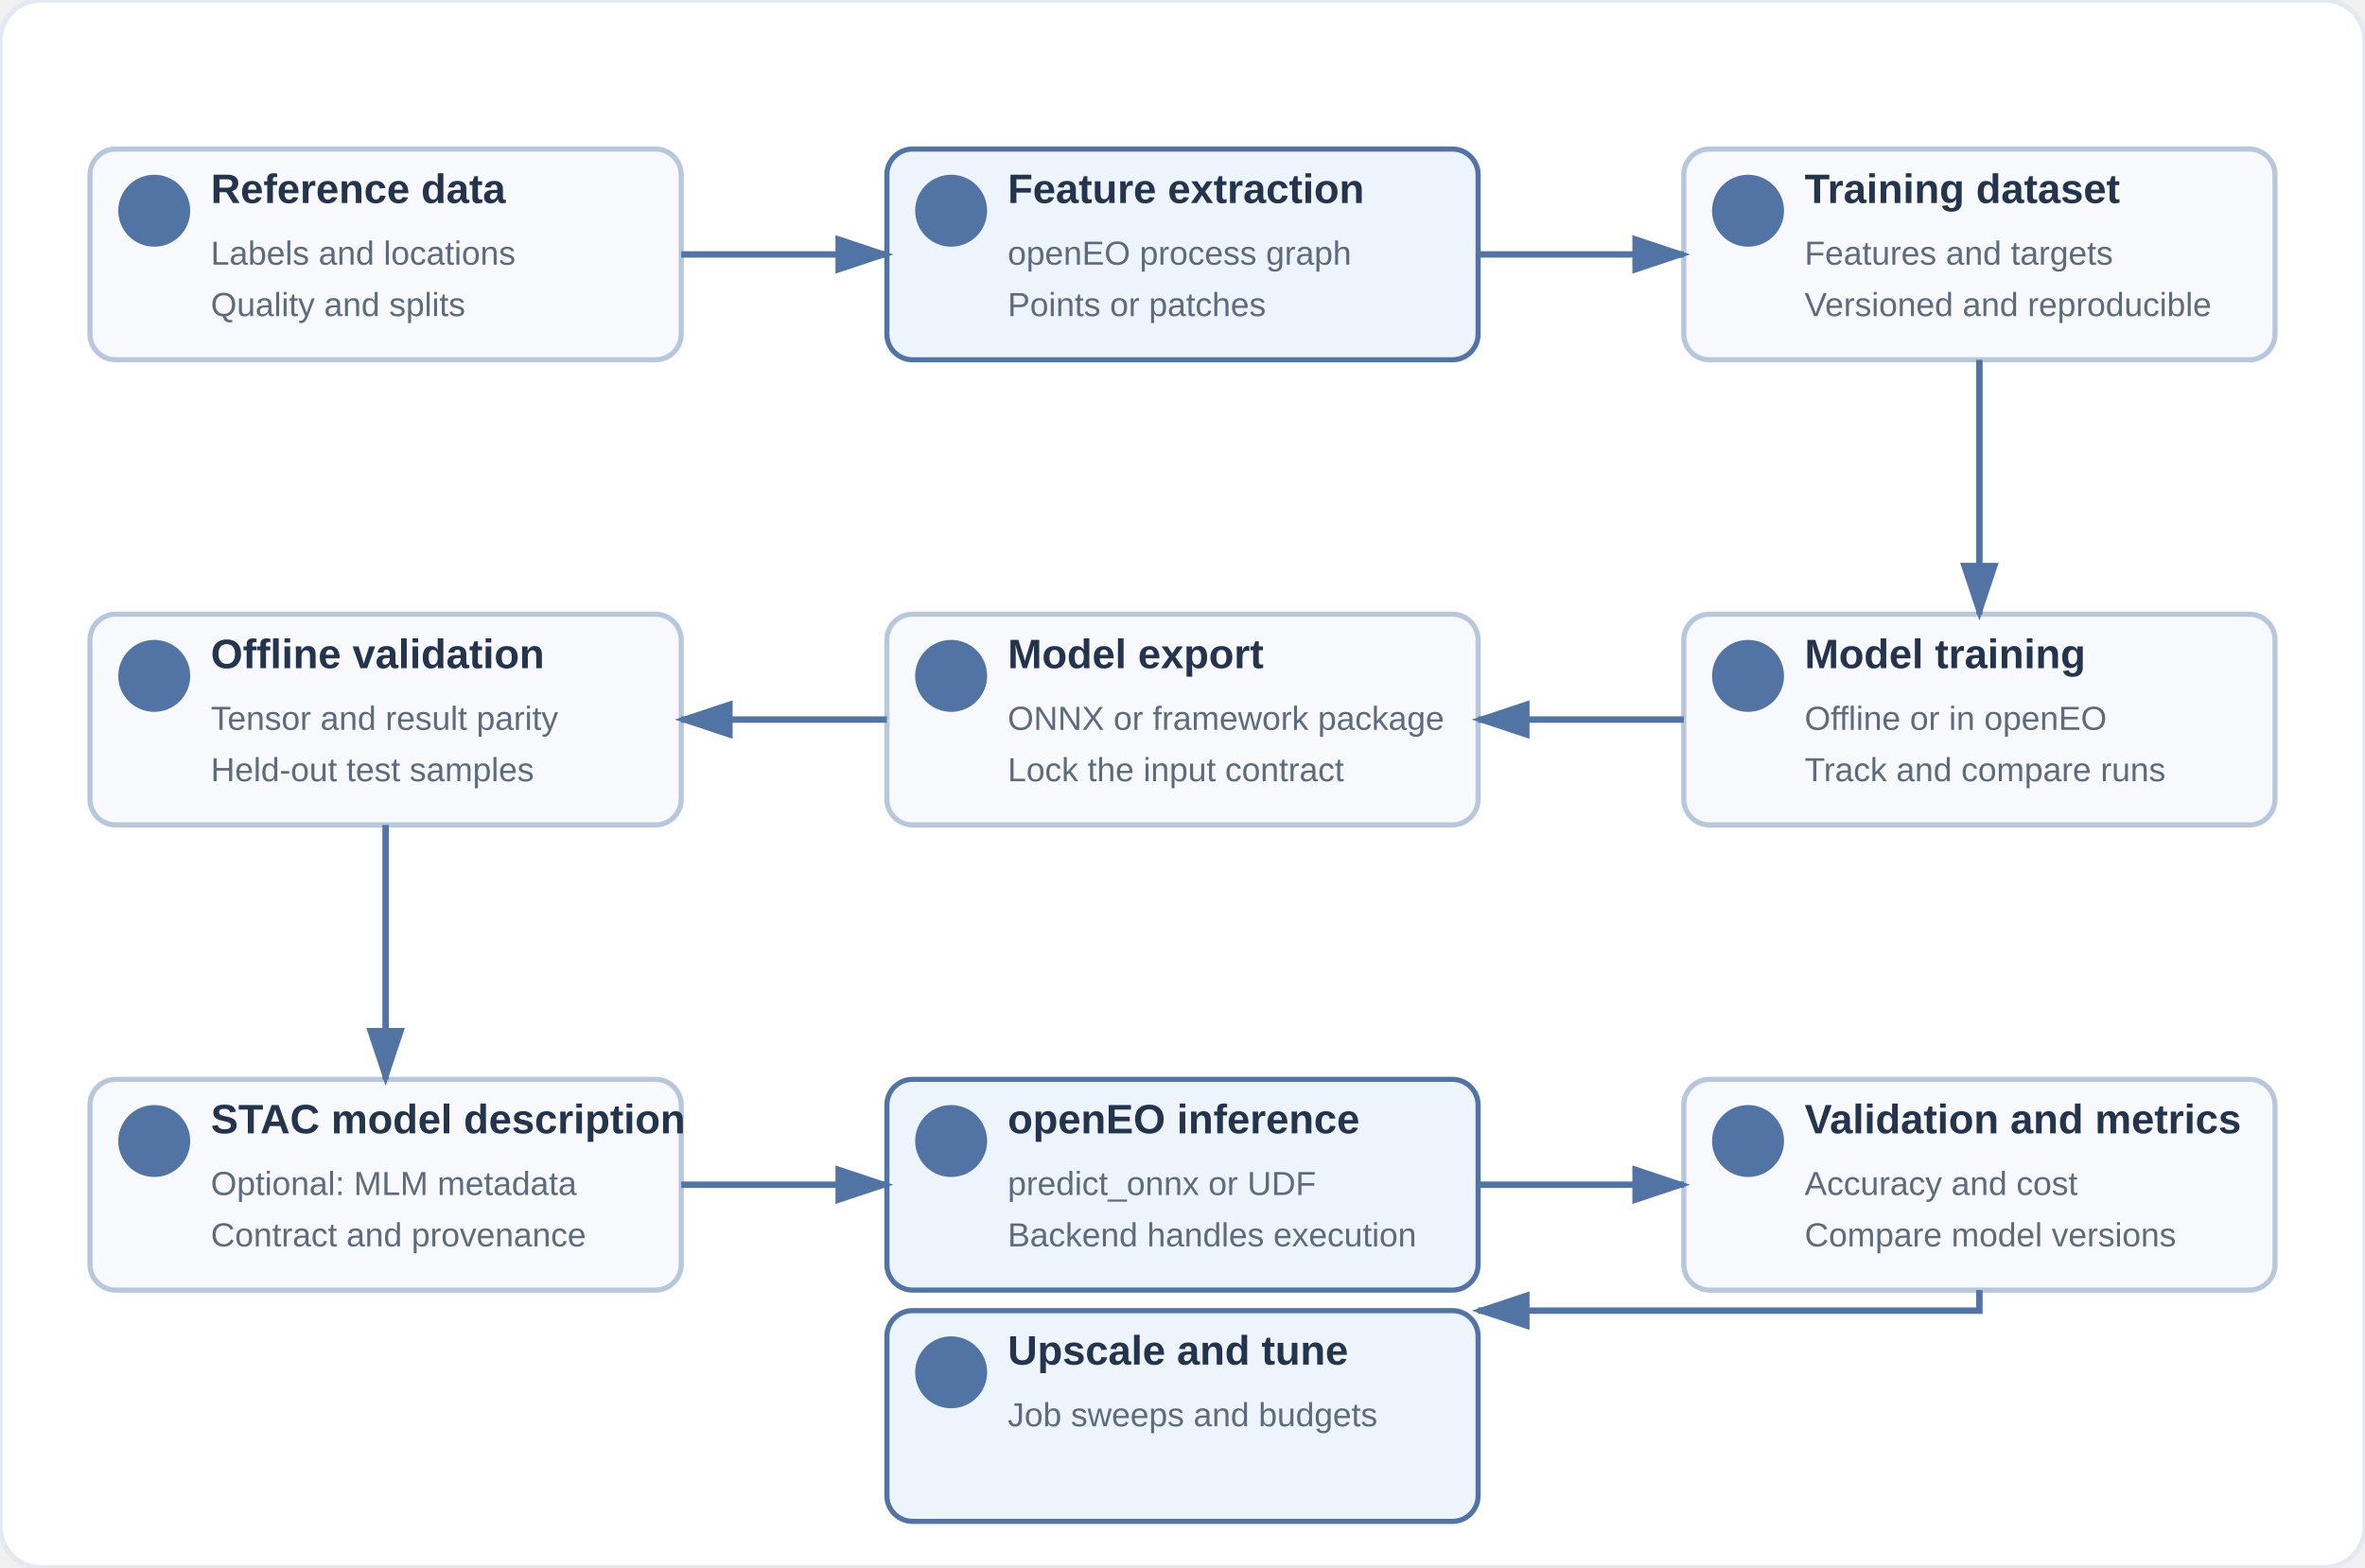
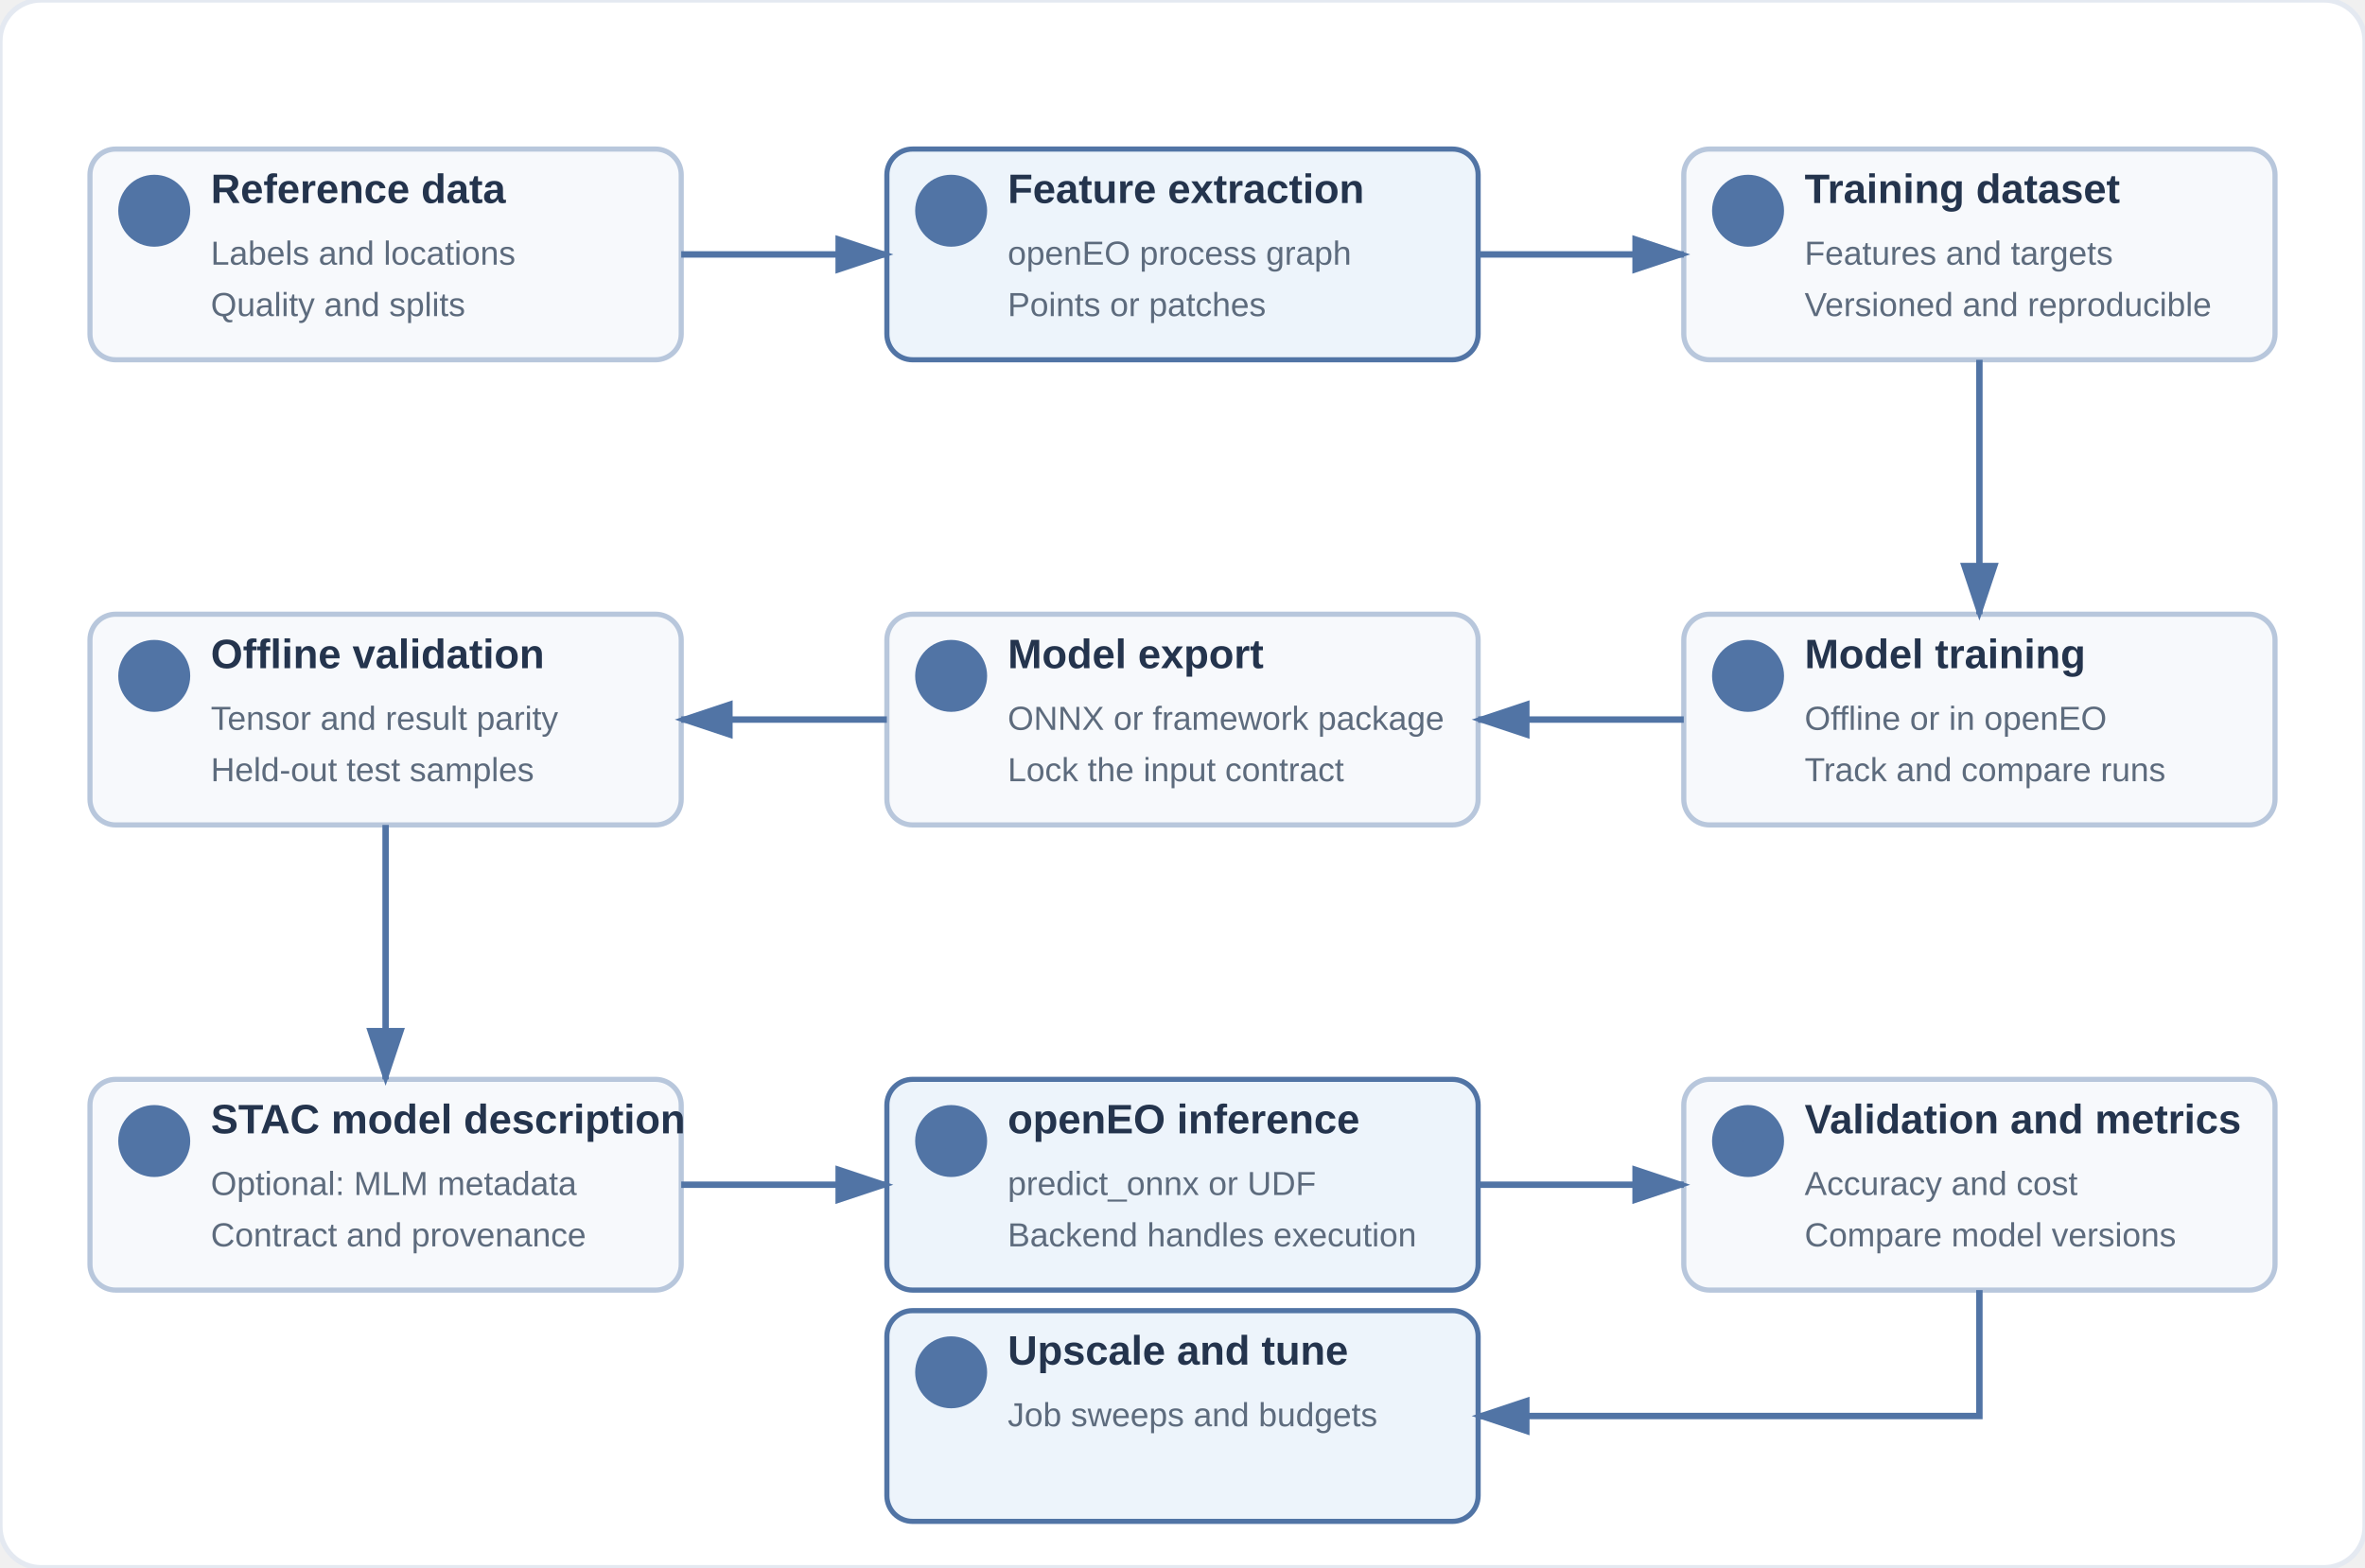
<svg xmlns="http://www.w3.org/2000/svg" width="920" height="610" viewBox="0 0 920 610" role="img" aria-labelledby="title desc">
  <defs>
    <marker id="arrow" markerWidth="10" markerHeight="10" refX="8" refY="3" orient="auto" markerUnits="strokeWidth">
      <path d="M0,0 L0,6 L9,3 z" fill="#5174a5" />
    </marker>
    <style>
      .card { fill:#f7f9fc; stroke:#b8c7dc; stroke-width:2; rx:10; }
      .openeo { fill:#edf4fb; stroke:#5174a5; }
      .number { fill:#5174a5; font:700 13px Arial,sans-serif; }
      .title { fill:#24344d; font:700 16px Arial,sans-serif; }
      .detail { fill:#5d6b7d; font:13px Arial,sans-serif; }
      .arrow { fill:none; stroke:#5174a5; stroke-width:2.5; marker-end:url(#arrow); }
      .label { fill:#5174a5; font:700 12px Arial,sans-serif; }
    </style>
  </defs>
  <rect width="920" height="610" rx="16" fill="#ffffff" stroke="#e4e9f1" stroke-width="2" />
  <g>
    <rect class="card" x="35" y="58" width="230" height="82" />
    <circle cx="60" cy="82" r="14" fill="#5174a5" />
    <text class="number" x="55.5" y="87" fill="#fff">1</text>
    <text class="title" x="82" y="79">Reference data</text>
    <text class="detail" x="82" y="103">Labels and locations</text>
    <text class="detail" x="82" y="123">Quality and splits</text>
    <rect class="openeo card" x="345" y="58" width="230" height="82" />
    <circle cx="370" cy="82" r="14" fill="#5174a5" />
    <text class="number" x="365.5" y="87" fill="#fff">2</text>
    <text class="title" x="392" y="79">Feature extraction</text>
    <text class="detail" x="392" y="103">openEO process graph</text>
    <text class="detail" x="392" y="123">Points or patches</text>
    <rect class="card" x="655" y="58" width="230" height="82" />
    <circle cx="680" cy="82" r="14" fill="#5174a5" />
    <text class="number" x="675.5" y="87" fill="#fff">3</text>
    <text class="title" x="702" y="79">Training dataset</text>
    <text class="detail" x="702" y="103">Features and targets</text>
    <text class="detail" x="702" y="123">Versioned and reproducible</text>
  </g>
  <g>
    <rect class="card" x="655" y="239" width="230" height="82" />
    <circle cx="680" cy="263" r="14" fill="#5174a5" />
    <text class="number" x="675.5" y="268" fill="#fff">4</text>
    <text class="title" x="702" y="260">Model training</text>
    <text class="detail" x="702" y="284">Offline or in openEO</text>
    <text class="detail" x="702" y="304">Track and compare runs</text>
    <rect class="card" x="345" y="239" width="230" height="82" />
    <circle cx="370" cy="263" r="14" fill="#5174a5" />
    <text class="number" x="365.5" y="268" fill="#fff">5</text>
    <text class="title" x="392" y="260">Model export</text>
    <text class="detail" x="392" y="284">ONNX or framework package</text>
    <text class="detail" x="392" y="304">Lock the input contract</text>
    <rect class="card" x="35" y="239" width="230" height="82" />
    <circle cx="60" cy="263" r="14" fill="#5174a5" />
    <text class="number" x="55.5" y="268" fill="#fff">6</text>
    <text class="title" x="82" y="260">Offline validation</text>
    <text class="detail" x="82" y="284">Tensor and result parity</text>
    <text class="detail" x="82" y="304">Held-out test samples</text>
  </g>
  <g>
    <rect class="card" x="35" y="420" width="230" height="82" />
    <circle cx="60" cy="444" r="14" fill="#5174a5" />
    <text class="number" x="55.5" y="449" fill="#fff">7</text>
    <text class="title" x="82" y="441">STAC model description</text>
    <text class="detail" x="82" y="465">Optional: MLM metadata</text>
    <text class="detail" x="82" y="485">Contract and provenance</text>
    <rect class="openeo card" x="345" y="420" width="230" height="82" />
    <circle cx="370" cy="444" r="14" fill="#5174a5" />
    <text class="number" x="365.5" y="449" fill="#fff">8</text>
    <text class="title" x="392" y="441">openEO inference</text>
    <text class="detail" x="392" y="465">predict_onnx or UDF</text>
    <text class="detail" x="392" y="485">Backend handles execution</text>
    <rect class="card" x="655" y="420" width="230" height="82" />
    <circle cx="680" cy="444" r="14" fill="#5174a5" />
    <text class="number" x="675.5" y="449" fill="#fff">9</text>
    <text class="title" x="702" y="441">Validation and metrics</text>
    <text class="detail" x="702" y="465">Accuracy and cost</text>
    <text class="detail" x="702" y="485">Compare model versions</text>
  </g>
  <rect class="openeo card" x="345" y="510" width="230" height="82" />
  <circle cx="370" cy="534" r="14" fill="#5174a5" />
  <text class="number" x="365.5" y="539" fill="#fff">10</text>
  <text class="title" x="392" y="531">Upscale and tune</text>
  <text class="detail" x="392" y="555">Job sweeps and budgets</text>
  <path class="arrow" d="M265 99 H345" />
  <path class="arrow" d="M575 99 H655" />
  <path class="arrow" d="M770 140 V239" />
  <path class="arrow" d="M655 280 H575" />
  <path class="arrow" d="M345 280 H265" />
  <path class="arrow" d="M150 321 V420" />
  <path class="arrow" d="M265 461 H345" />
  <path class="arrow" d="M575 461 H655" />
-   <path class="arrow" d="M770 502 V510 H575" />
+   <path class="arrow" d="M770 502 V551 H575" />
</svg>
